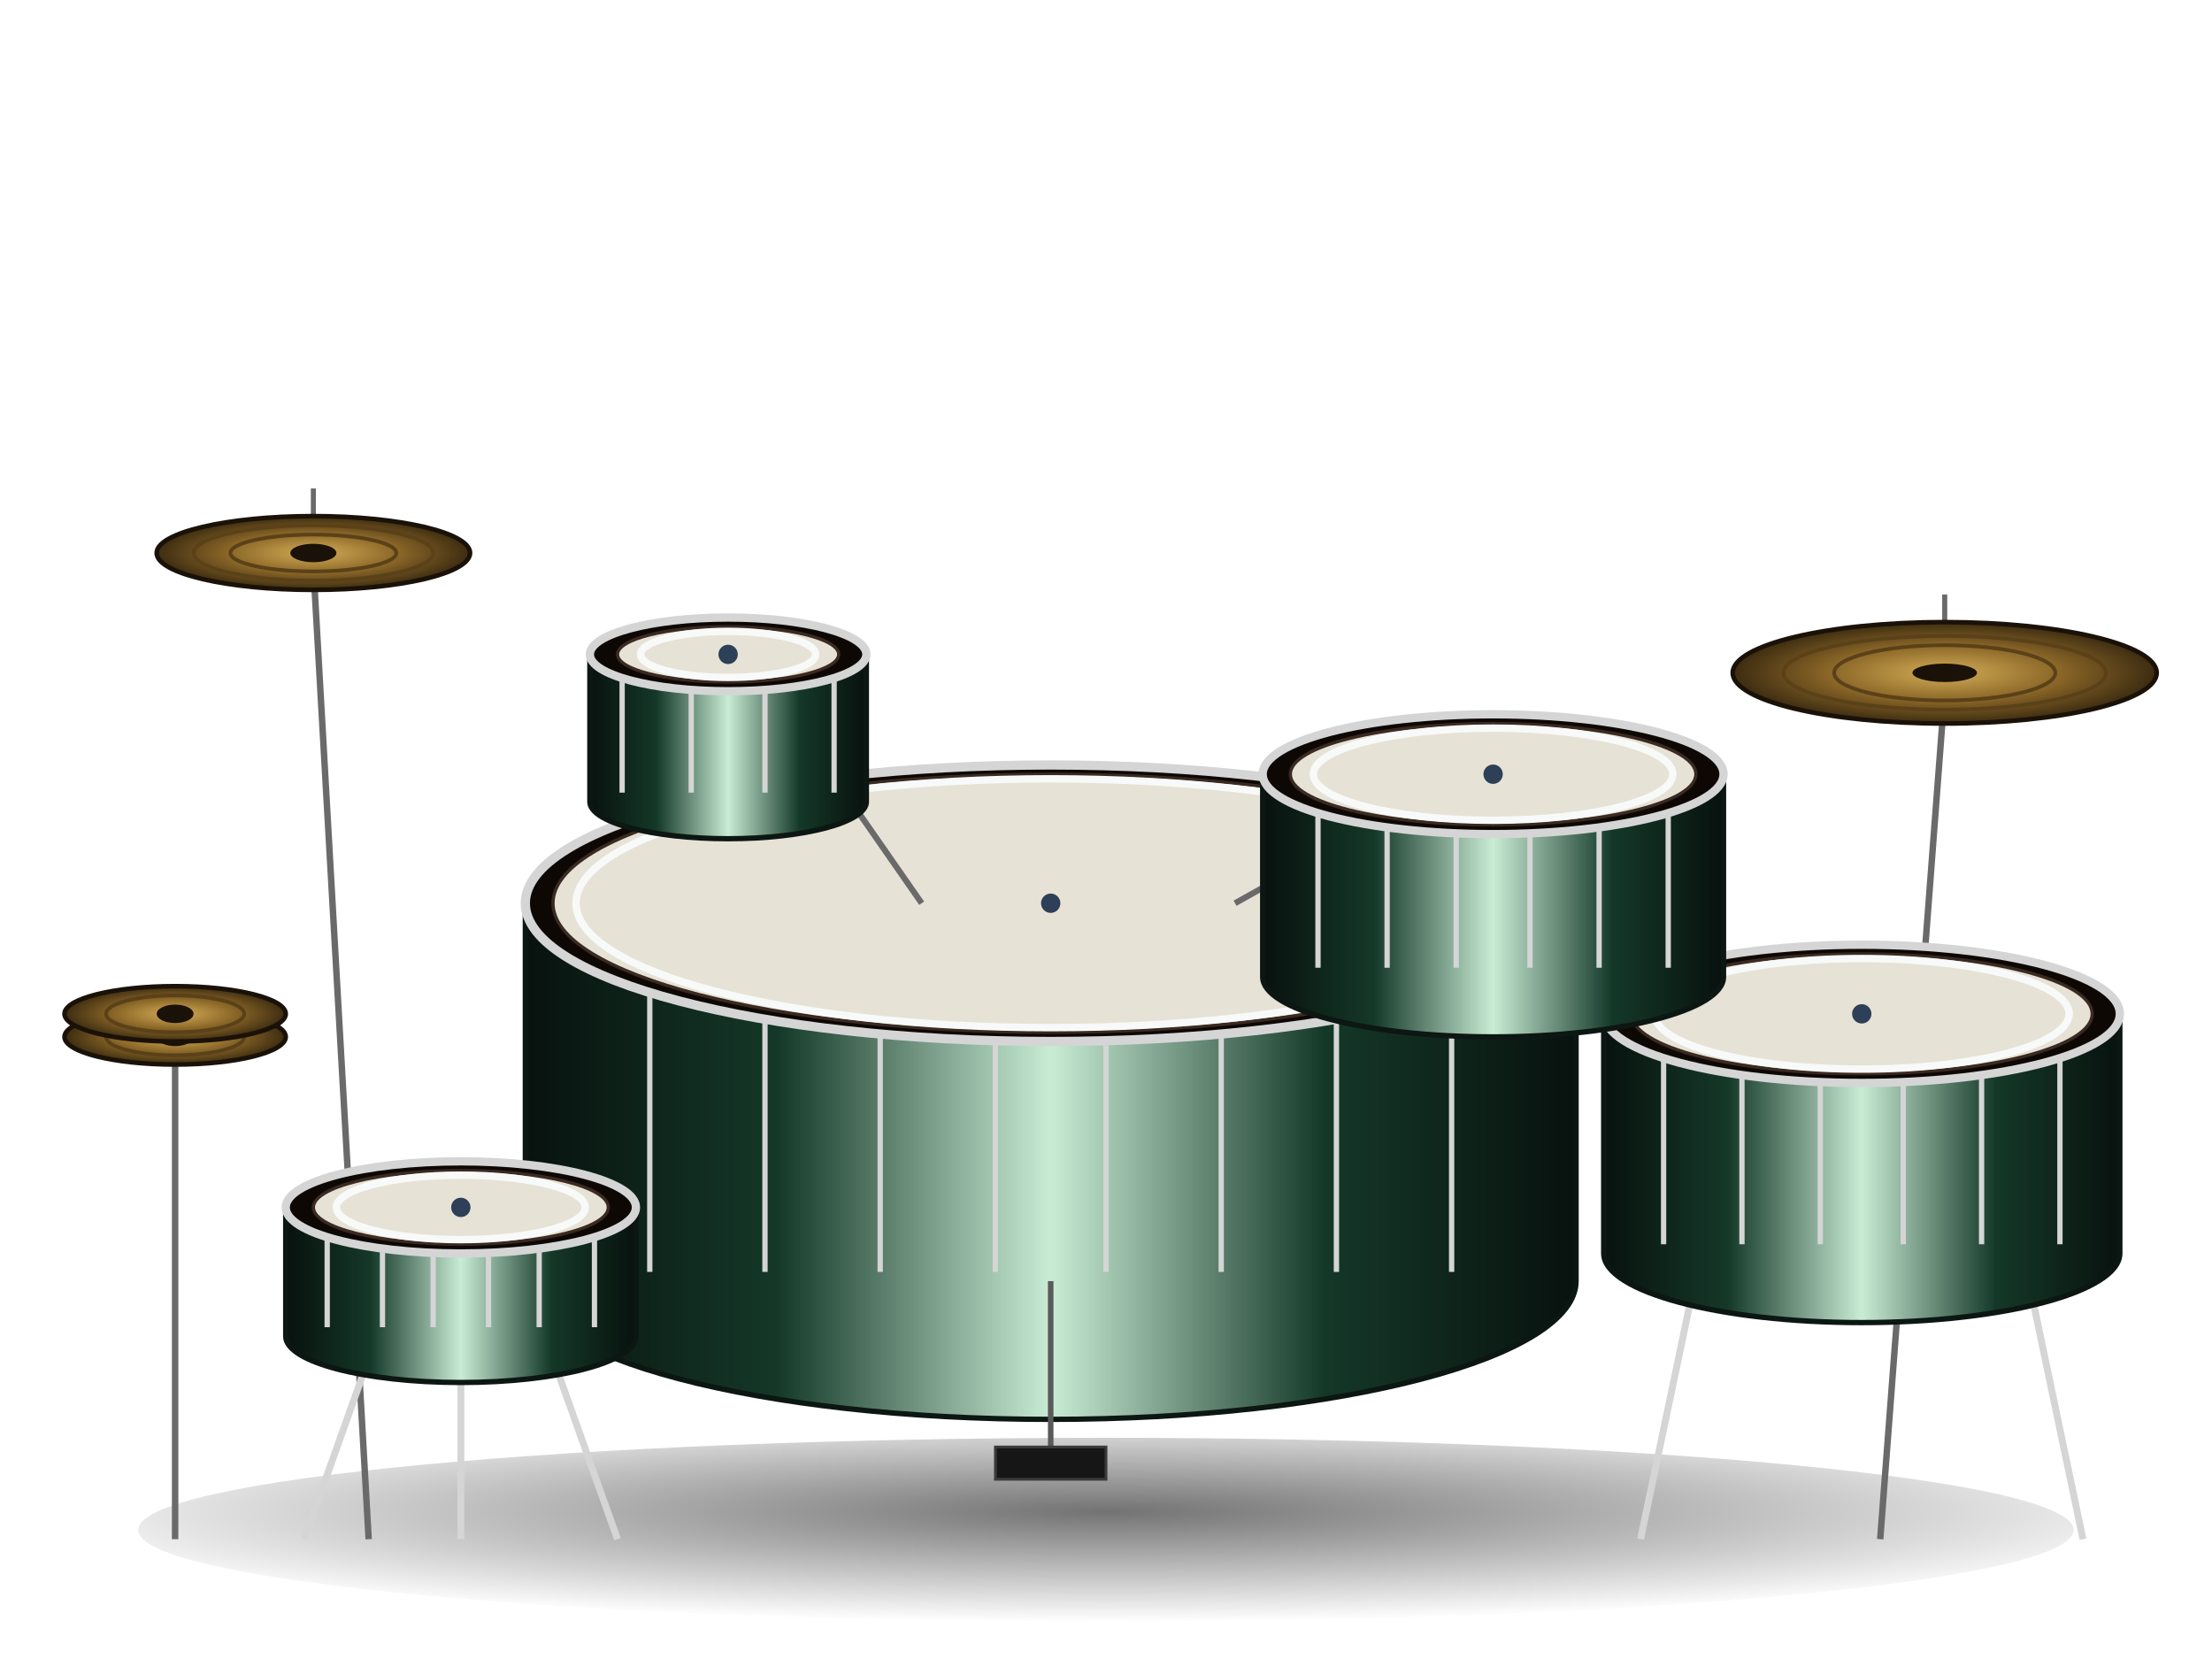
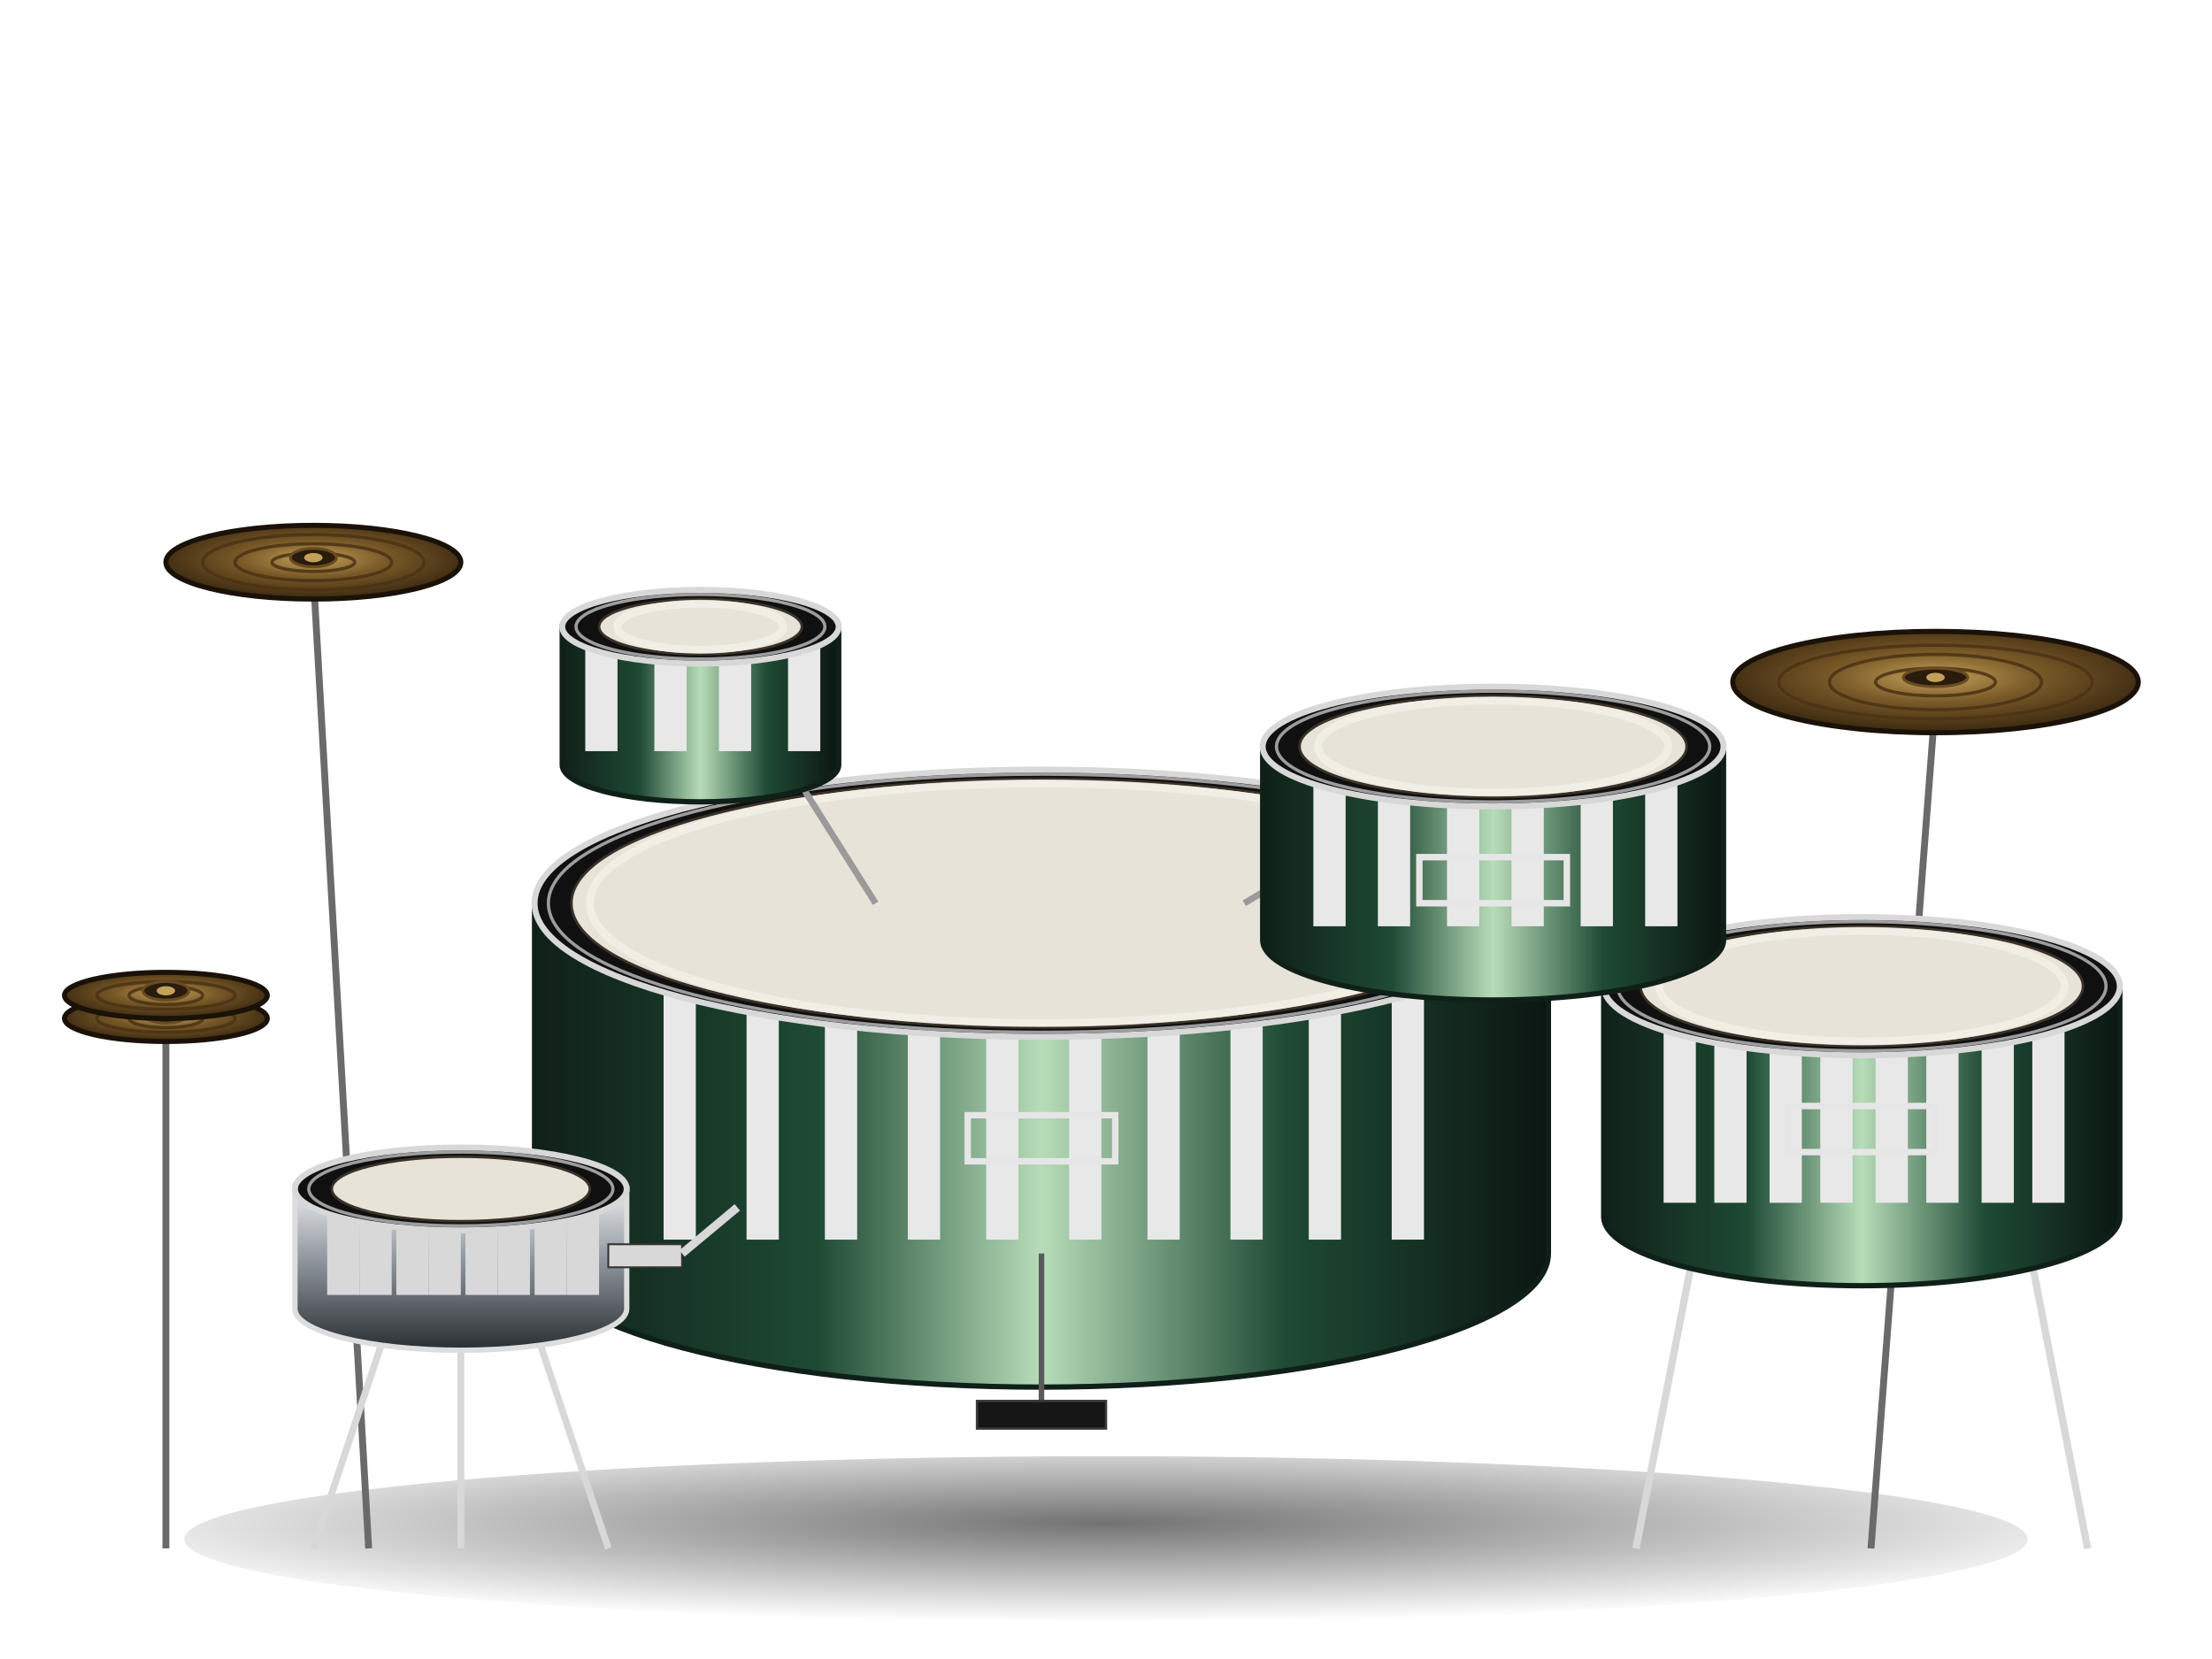
- <svg xmlns="http://www.w3.org/2000/svg" viewBox="0 0 480 360" fill="none" role="img" aria-label="Mapex Armory drum kit, isometric view">
+ <svg xmlns="http://www.w3.org/2000/svg" viewBox="0 0 480 360" fill="none" role="img" aria-label="Rainforest burst hybrid drum kit, isometric view">
  <defs>
-     <radialGradient id="mx-cymbal" cx="0.5" cy="0.5" r="0.5">
-       <stop offset="0" stop-color="#d4ad57" />
-       <stop offset="0.55" stop-color="#8a6627" />
-       <stop offset="1" stop-color="#3d2c11" />
+     <radialGradient id="mx-cymbal" cx="0.5" cy="0.45" r="0.55">
+       <stop offset="0" stop-color="#c4a15a" />
+       <stop offset="0.45" stop-color="#7a5a28" />
+       <stop offset="1" stop-color="#3a2810" />
    </radialGradient>
    <radialGradient id="mx-floor" cx="0.5" cy="0.4" r="0.6">
      <stop offset="0" stop-color="#000" stop-opacity="0.55" />
      <stop offset="1" stop-color="#000" stop-opacity="0" />
    </radialGradient>
    <linearGradient id="mx-chrome" x1="0" y1="0" x2="0" y2="1">
-       <stop offset="0" stop-color="#4a4a4a" />
-       <stop offset="1" stop-color="#0d0d0d" />
+       <stop offset="0" stop-color="#e8eaec" />
+       <stop offset="0.45" stop-color="#8e949c" />
+       <stop offset="1" stop-color="#2a2e32" />
+     </linearGradient>
+     <linearGradient id="mx-brass" x1="0" y1="0" x2="0" y2="1">
+       <stop offset="0" stop-color="#f0d7a0" />
+       <stop offset="0.45" stop-color="#b8883c" />
+       <stop offset="1" stop-color="#5a3c18" />
    </linearGradient>
    <linearGradient id="mx-shell" x1="0" y1="0" x2="1" y2="0">
-       <stop offset="0" stop-color="#08110e" />
-       <stop offset="0.24" stop-color="#143828" />
-       <stop offset="0.5" stop-color="#c8ecd4" />
-       <stop offset="0.76" stop-color="#143828" />
-       <stop offset="1" stop-color="#08110e" />
+       <stop offset="0" stop-color="#102018" />
+       <stop offset="0.28" stop-color="#1e4a34" />
+       <stop offset="0.5" stop-color="#b7dcb8" />
+       <stop offset="0.74" stop-color="#1e4a34" />
+       <stop offset="1" stop-color="#0c1612" />
    </linearGradient>
  </defs>
-   <ellipse cx="240" cy="332" rx="210" ry="20" fill="url(#mx-floor)" />
+   <ellipse cx="240" cy="334" rx="200" ry="18" fill="url(#mx-floor)" />
  <g>
-     <line x1="68" y1="123" x2="80" y2="334" stroke="#6a6a6a" stroke-width="1.4" />
-     <line x1="68" y1="123" x2="68" y2="106" stroke="#6a6a6a" stroke-width="1.1" />
-     <ellipse cx="68" cy="120" rx="34" ry="8" fill="url(#mx-cymbal)" stroke="#1a1208" stroke-width="1" />
-     <ellipse cx="68" cy="120" rx="26" ry="6" fill="none" stroke="#5a4118" stroke-width="0.8" />
-     <ellipse cx="68" cy="120" rx="18" ry="4" fill="none" stroke="#5a4118" stroke-width="0.8" />
-     <ellipse cx="68" cy="120" rx="5" ry="2" fill="#1a1208" />
+     <line x1="68" y1="125" x2="80" y2="336" stroke="#6a6a6a" stroke-width="1.5" />
+     <line x1="68" y1="114" x2="68" y2="124" stroke="#7a7a7a" stroke-width="1.2" />
+     <ellipse cx="68" cy="122" rx="32" ry="8" fill="url(#mx-cymbal)" stroke="#1a1208" stroke-width="1.1" />
+     <ellipse cx="68" cy="122" rx="24" ry="6" fill="none" stroke="#4a3214" stroke-width="0.7" opacity="0.85" />
+     <ellipse cx="68" cy="122" rx="17" ry="4" fill="none" stroke="#4a3214" stroke-width="0.7" opacity="0.85" />
+     <ellipse cx="68" cy="122" rx="9" ry="2" fill="none" stroke="#4a3214" stroke-width="0.7" opacity="0.85" />
+     <ellipse cx="68" cy="121" rx="5" ry="2" fill="#2a1c0c" stroke="#6a4a20" stroke-width="0.6" />
+     <ellipse cx="68" cy="121" rx="2" ry="1" fill="#c4a15a" />
  </g>
  <g>
-     <line x1="422" y1="150" x2="408" y2="334" stroke="#6a6a6a" stroke-width="1.4" />
-     <line x1="422" y1="150" x2="422" y2="129" stroke="#6a6a6a" stroke-width="1.1" />
-     <ellipse cx="422" cy="146" rx="46" ry="11" fill="url(#mx-cymbal)" stroke="#1a1208" stroke-width="1" />
-     <ellipse cx="422" cy="146" rx="35" ry="8" fill="none" stroke="#5a4118" stroke-width="0.8" />
-     <ellipse cx="422" cy="146" rx="24" ry="6" fill="none" stroke="#5a4118" stroke-width="0.8" />
-     <ellipse cx="422" cy="146" rx="7" ry="2" fill="#1a1208" />
+     <line x1="420" y1="152" x2="406" y2="336" stroke="#6a6a6a" stroke-width="1.5" />
+     <line x1="420" y1="137" x2="420" y2="151" stroke="#7a7a7a" stroke-width="1.2" />
+     <ellipse cx="420" cy="148" rx="44" ry="11" fill="url(#mx-cymbal)" stroke="#1a1208" stroke-width="1.1" />
+     <ellipse cx="420" cy="148" rx="34" ry="8" fill="none" stroke="#4a3214" stroke-width="0.7" opacity="0.85" />
+     <ellipse cx="420" cy="148" rx="23" ry="6" fill="none" stroke="#4a3214" stroke-width="0.7" opacity="0.85" />
+     <ellipse cx="420" cy="148" rx="13" ry="3" fill="none" stroke="#4a3214" stroke-width="0.7" opacity="0.85" />
+     <ellipse cx="420" cy="147" rx="7" ry="2" fill="#2a1c0c" stroke="#6a4a20" stroke-width="0.6" />
+     <ellipse cx="420" cy="147" rx="2" ry="1" fill="#c4a15a" />
  </g>
  <g>
-     <line x1="369" y1="272" x2="356" y2="334" stroke="#d5d5d5" stroke-width="1.5" />
-     <line x1="439" y1="272" x2="452" y2="334" stroke="#d5d5d5" stroke-width="1.5" />
-     <path d="M348 220 L348 272 A56 15 0 0 0 460 272 L460 220 Z" fill="url(#mx-shell)" stroke="#0c1612" stroke-width="1.15" />
+     <line x1="369" y1="264" x2="355" y2="336" stroke="#d8d8d8" stroke-width="1.6" />
+     <line x1="439" y1="264" x2="453" y2="336" stroke="#d8d8d8" stroke-width="1.6" />
+     <path d="M348 214 L348 264 A56 15 0 0 0 460 264 L460 214 Z" fill="url(#mx-shell)" stroke="#102018" stroke-width="1.15" />
    <clipPath id="mx-floor">
-       <path d="M348 220 L348 272 A56 15 0 0 0 460 272 L460 220 Z" />
+       <path d="M348 214 L348 264 A56 15 0 0 0 460 264 L460 214 Z" />
    </clipPath>
    <g clip-path="url(#mx-floor)">
      </g>
-     <line x1="361" y1="222" x2="361" y2="270" stroke="#d5d5d5" stroke-width="1.15" />
-     <line x1="378" y1="222" x2="378" y2="270" stroke="#d5d5d5" stroke-width="1.15" />
-     <line x1="395" y1="222" x2="395" y2="270" stroke="#d5d5d5" stroke-width="1.15" />
-     <line x1="413" y1="222" x2="413" y2="270" stroke="#d5d5d5" stroke-width="1.15" />
-     <line x1="430" y1="222" x2="430" y2="270" stroke="#d5d5d5" stroke-width="1.15" />
-     <line x1="447" y1="222" x2="447" y2="270" stroke="#d5d5d5" stroke-width="1.15" />
-     <ellipse cx="404" cy="220" rx="56" ry="15" fill="#0e0805" stroke="#d5d5d5" stroke-width="1.8" />
-     <ellipse cx="404" cy="220" rx="50" ry="13" fill="#e7e2d6" stroke="#3a2a22" stroke-width="0.7" />
-     <ellipse cx="404" cy="220" rx="45" ry="12" fill="none" stroke="#f7faf8" stroke-width="1.6" />
-     <circle cx="404" cy="220" r="2.1" fill="#2e4057" />
+     <rect x="361" y="217" width="7" height="44" fill="#e8e8e8" />
+     <rect x="372" y="217" width="7" height="44" fill="#e8e8e8" />
+     <rect x="384" y="217" width="7" height="44" fill="#e8e8e8" />
+     <rect x="395" y="217" width="7" height="44" fill="#e8e8e8" />
+     <rect x="407" y="217" width="7" height="44" fill="#e8e8e8" />
+     <rect x="418" y="217" width="7" height="44" fill="#e8e8e8" />
+     <rect x="430" y="217" width="7" height="44" fill="#e8e8e8" />
+     <rect x="441" y="217" width="7" height="44" fill="#e8e8e8" />
+     <rect x="388" y="240" width="32" height="10" fill="none" stroke="#e6e6e6" stroke-width="1.4" />
+     <ellipse cx="404" cy="214" rx="56" ry="15" fill="#101010" stroke="#d8d8d8" stroke-width="1.3" />
+     <ellipse cx="404" cy="214" rx="53" ry="14" fill="none" stroke="#d8d8d8" stroke-width="0.7" opacity="0.7" />
+     <ellipse cx="404" cy="214" rx="48" ry="13" fill="#e8e3d8" stroke="#3a3228" stroke-width="0.55" />
+     <ellipse cx="404" cy="214" rx="44" ry="12" fill="none" stroke="#f4f1ea" stroke-width="1.7" opacity="0.8" />
  </g>
  <g>
-     <path d="M114 196 L114 278 A114 30 0 0 0 342 278 L342 196 Z" fill="url(#mx-shell)" stroke="#0c1612" stroke-width="1.15" />
+     <path d="M116 196 L116 272 A110 29 0 0 0 336 272 L336 196 Z" fill="url(#mx-shell)" stroke="#102018" stroke-width="1.15" />
    <clipPath id="mx-bass">
-       <path d="M114 196 L114 278 A114 30 0 0 0 342 278 L342 196 Z" />
+       <path d="M116 196 L116 272 A110 29 0 0 0 336 272 L336 196 Z" />
    </clipPath>
    <g clip-path="url(#mx-bass)">
      </g>
-     <line x1="141" y1="198" x2="141" y2="276" stroke="#d5d5d5" stroke-width="1.15" />
-     <line x1="166" y1="198" x2="166" y2="276" stroke="#d5d5d5" stroke-width="1.15" />
-     <line x1="191" y1="198" x2="191" y2="276" stroke="#d5d5d5" stroke-width="1.15" />
-     <line x1="216" y1="198" x2="216" y2="276" stroke="#d5d5d5" stroke-width="1.15" />
-     <line x1="240" y1="198" x2="240" y2="276" stroke="#d5d5d5" stroke-width="1.15" />
-     <line x1="265" y1="198" x2="265" y2="276" stroke="#d5d5d5" stroke-width="1.15" />
-     <line x1="290" y1="198" x2="290" y2="276" stroke="#d5d5d5" stroke-width="1.15" />
-     <line x1="315" y1="198" x2="315" y2="276" stroke="#d5d5d5" stroke-width="1.15" />
-     <ellipse cx="228" cy="196" rx="114" ry="30" fill="#0e0805" stroke="#d5d5d5" stroke-width="2" />
-     <ellipse cx="228" cy="196" rx="108" ry="28" fill="#e7e2d6" stroke="#3a2a22" stroke-width="0.7" />
-     <ellipse cx="228" cy="196" rx="103" ry="27" fill="none" stroke="#f7faf8" stroke-width="1.6" />
-     <circle cx="228" cy="196" r="2.1" fill="#2e4057" />
-     <line x1="228" y1="278" x2="228" y2="314" stroke="#5a5a5a" stroke-width="1.2" />
-     <rect x="216" y="314" width="24" height="7" fill="#161616" stroke="#3a3a3a" stroke-width="0.6" />
+     <rect x="144" y="199" width="7" height="70" fill="#e8e8e8" />
+     <rect x="162" y="199" width="7" height="70" fill="#e8e8e8" />
+     <rect x="179" y="199" width="7" height="70" fill="#e8e8e8" />
+     <rect x="197" y="199" width="7" height="70" fill="#e8e8e8" />
+     <rect x="214" y="199" width="7" height="70" fill="#e8e8e8" />
+     <rect x="232" y="199" width="7" height="70" fill="#e8e8e8" />
+     <rect x="249" y="199" width="7" height="70" fill="#e8e8e8" />
+     <rect x="267" y="199" width="7" height="70" fill="#e8e8e8" />
+     <rect x="284" y="199" width="7" height="70" fill="#e8e8e8" />
+     <rect x="302" y="199" width="7" height="70" fill="#e8e8e8" />
+     <rect x="210" y="242" width="32" height="10" fill="none" stroke="#e6e6e6" stroke-width="1.4" />
+     <ellipse cx="226" cy="196" rx="110" ry="29" fill="#101010" stroke="#d8d8d8" stroke-width="1.3" />
+     <ellipse cx="226" cy="196" rx="107" ry="28" fill="none" stroke="#d8d8d8" stroke-width="0.7" opacity="0.7" />
+     <ellipse cx="226" cy="196" rx="102" ry="27" fill="#e8e3d8" stroke="#3a3228" stroke-width="0.55" />
+     <ellipse cx="226" cy="196" rx="98" ry="26" fill="none" stroke="#f4f1ea" stroke-width="1.7" opacity="0.8" />
+     <line x1="226" y1="272" x2="226" y2="304" stroke="#5a5a5a" stroke-width="1.2" />
+     <rect x="212" y="304" width="28" height="6" fill="#161616" stroke="#3a3a3a" stroke-width="0.5" />
  </g>
-   <line x1="200" y1="196" x2="168" y2="150" stroke="#6a6a6a" stroke-width="1.3" />
-   <line x1="268" y1="196" x2="318" y2="168" stroke="#6a6a6a" stroke-width="1.3" />
+   <line x1="190" y1="196" x2="156" y2="142" stroke="#9a9a9a" stroke-width="1.4" />
+   <line x1="270" y1="196" x2="324" y2="164" stroke="#9a9a9a" stroke-width="1.4" />
  <g>
-     <path d="M128 142 L128 174 A30 8 0 0 0 188 174 L188 142 Z" fill="url(#mx-shell)" stroke="#0c1612" stroke-width="1.15" />
-     <clipPath id="mx-rack-s">
-       <path d="M128 142 L128 174 A30 8 0 0 0 188 174 L188 142 Z" />
+     <path d="M122 136 L122 166 A30 8 0 0 0 182 166 L182 136 Z" fill="url(#mx-shell)" stroke="#102018" stroke-width="1.15" />
+     <clipPath id="mx-small">
+       <path d="M122 136 L122 166 A30 8 0 0 0 182 166 L182 136 Z" />
    </clipPath>
-     <g clip-path="url(#mx-rack-s)">
+     <g clip-path="url(#mx-small)">
      </g>
-     <line x1="135" y1="144" x2="135" y2="172" stroke="#d5d5d5" stroke-width="1.15" />
-     <line x1="150" y1="144" x2="150" y2="172" stroke="#d5d5d5" stroke-width="1.15" />
-     <line x1="166" y1="144" x2="166" y2="172" stroke="#d5d5d5" stroke-width="1.15" />
-     <line x1="181" y1="144" x2="181" y2="172" stroke="#d5d5d5" stroke-width="1.15" />
-     <ellipse cx="158" cy="142" rx="30" ry="8" fill="#0e0805" stroke="#d5d5d5" stroke-width="1.8" />
-     <ellipse cx="158" cy="142" rx="24" ry="6" fill="#e7e2d6" stroke="#3a2a22" stroke-width="0.7" />
-     <ellipse cx="158" cy="142" rx="19" ry="5" fill="none" stroke="#f7faf8" stroke-width="1.6" />
-     <circle cx="158" cy="142" r="2.1" fill="#2e4057" />
+     <rect x="127" y="139" width="7" height="24" fill="#e8e8e8" />
+     <rect x="142" y="139" width="7" height="24" fill="#e8e8e8" />
+     <rect x="156" y="139" width="7" height="24" fill="#e8e8e8" />
+     <rect x="171" y="139" width="7" height="24" fill="#e8e8e8" />
+     <ellipse cx="152" cy="136" rx="30" ry="8" fill="#101010" stroke="#d8d8d8" stroke-width="1.3" />
+     <ellipse cx="152" cy="136" rx="27" ry="7" fill="none" stroke="#d8d8d8" stroke-width="0.7" opacity="0.7" />
+     <ellipse cx="152" cy="136" rx="22" ry="6" fill="#e8e3d8" stroke="#3a3228" stroke-width="0.55" />
+     <ellipse cx="152" cy="136" rx="18" ry="5" fill="none" stroke="#f4f1ea" stroke-width="1.7" opacity="0.8" />
  </g>
  <g>
-     <path d="M274 168 L274 212 A50 13 0 0 0 374 212 L374 168 Z" fill="url(#mx-shell)" stroke="#0c1612" stroke-width="1.15" />
-     <clipPath id="mx-rack-l">
-       <path d="M274 168 L274 212 A50 13 0 0 0 374 212 L374 168 Z" />
+     <path d="M274 162 L274 204 A50 13 0 0 0 374 204 L374 162 Z" fill="url(#mx-shell)" stroke="#102018" stroke-width="1.15" />
+     <clipPath id="mx-mid">
+       <path d="M274 162 L274 204 A50 13 0 0 0 374 204 L374 162 Z" />
    </clipPath>
-     <g clip-path="url(#mx-rack-l)">
+     <g clip-path="url(#mx-mid)">
      </g>
-     <line x1="286" y1="170" x2="286" y2="210" stroke="#d5d5d5" stroke-width="1.15" />
-     <line x1="301" y1="170" x2="301" y2="210" stroke="#d5d5d5" stroke-width="1.15" />
-     <line x1="316" y1="170" x2="316" y2="210" stroke="#d5d5d5" stroke-width="1.15" />
-     <line x1="332" y1="170" x2="332" y2="210" stroke="#d5d5d5" stroke-width="1.15" />
-     <line x1="347" y1="170" x2="347" y2="210" stroke="#d5d5d5" stroke-width="1.15" />
-     <line x1="362" y1="170" x2="362" y2="210" stroke="#d5d5d5" stroke-width="1.15" />
-     <ellipse cx="324" cy="168" rx="50" ry="13" fill="#0e0805" stroke="#d5d5d5" stroke-width="1.8" />
-     <ellipse cx="324" cy="168" rx="44" ry="11" fill="#e7e2d6" stroke="#3a2a22" stroke-width="0.7" />
-     <ellipse cx="324" cy="168" rx="39" ry="10" fill="none" stroke="#f7faf8" stroke-width="1.6" />
-     <circle cx="324" cy="168" r="2.1" fill="#2e4057" />
+     <rect x="285" y="165" width="7" height="36" fill="#e8e8e8" />
+     <rect x="299" y="165" width="7" height="36" fill="#e8e8e8" />
+     <rect x="314" y="165" width="7" height="36" fill="#e8e8e8" />
+     <rect x="328" y="165" width="7" height="36" fill="#e8e8e8" />
+     <rect x="343" y="165" width="7" height="36" fill="#e8e8e8" />
+     <rect x="357" y="165" width="7" height="36" fill="#e8e8e8" />
+     <rect x="308" y="186" width="32" height="10" fill="none" stroke="#e6e6e6" stroke-width="1.4" />
+     <ellipse cx="324" cy="162" rx="50" ry="13" fill="#101010" stroke="#d8d8d8" stroke-width="1.3" />
+     <ellipse cx="324" cy="162" rx="47" ry="12" fill="none" stroke="#d8d8d8" stroke-width="0.7" opacity="0.7" />
+     <ellipse cx="324" cy="162" rx="42" ry="11" fill="#e8e3d8" stroke="#3a3228" stroke-width="0.55" />
+     <ellipse cx="324" cy="162" rx="38" ry="10" fill="none" stroke="#f4f1ea" stroke-width="1.7" opacity="0.8" />
  </g>
  <g>
-     <line x1="81" y1="292" x2="66" y2="334" stroke="#d5d5d5" stroke-width="1.5" />
-     <line x1="100" y1="294" x2="100" y2="334" stroke="#d5d5d5" stroke-width="1.5" />
-     <line x1="119" y1="292" x2="134" y2="334" stroke="#d5d5d5" stroke-width="1.5" />
-     <path d="M62 262 L62 290 A38 10 0 0 0 138 290 L138 262 Z" fill="url(#mx-shell)" stroke="#0c1612" stroke-width="1.15" />
+     <line x1="84" y1="288" x2="68" y2="336" stroke="#d8d8d8" stroke-width="1.5" />
+     <line x1="100" y1="290" x2="100" y2="336" stroke="#d8d8d8" stroke-width="1.5" />
+     <line x1="116" y1="288" x2="132" y2="336" stroke="#d8d8d8" stroke-width="1.5" />
+     <path d="M64 258 L64 284 A36 9 0 0 0 136 284 L136 258 Z" fill="url(#mx-chrome)" stroke="#ddd" stroke-width="1.15" />
    <clipPath id="mx-snare">
-       <path d="M62 262 L62 290 A38 10 0 0 0 138 290 L138 262 Z" />
+       <path d="M64 258 L64 284 A36 9 0 0 0 136 284 L136 258 Z" />
    </clipPath>
    <g clip-path="url(#mx-snare)">
      </g>
-     <line x1="71" y1="264" x2="71" y2="288" stroke="#d5d5d5" stroke-width="1.15" />
-     <line x1="83" y1="264" x2="83" y2="288" stroke="#d5d5d5" stroke-width="1.15" />
-     <line x1="94" y1="264" x2="94" y2="288" stroke="#d5d5d5" stroke-width="1.15" />
-     <line x1="106" y1="264" x2="106" y2="288" stroke="#d5d5d5" stroke-width="1.15" />
-     <line x1="117" y1="264" x2="117" y2="288" stroke="#d5d5d5" stroke-width="1.15" />
-     <line x1="129" y1="264" x2="129" y2="288" stroke="#d5d5d5" stroke-width="1.15" />
-     <ellipse cx="100" cy="262" rx="38" ry="10" fill="#0e0805" stroke="#d5d5d5" stroke-width="1.8" />
-     <ellipse cx="100" cy="262" rx="32" ry="8" fill="#e7e2d6" stroke="#3a2a22" stroke-width="0.7" />
-     <ellipse cx="100" cy="262" rx="27" ry="7" fill="none" stroke="#f7faf8" stroke-width="1.6" />
-     <circle cx="100" cy="262" r="2.1" fill="#2e4057" />
+     <rect x="71" y="261" width="7" height="20" fill="#d8d8d8" />
+     <rect x="78" y="261" width="7" height="20" fill="#d8d8d8" />
+     <rect x="86" y="261" width="7" height="20" fill="#d8d8d8" />
+     <rect x="93" y="261" width="7" height="20" fill="#d8d8d8" />
+     <rect x="101" y="261" width="7" height="20" fill="#d8d8d8" />
+     <rect x="108" y="261" width="7" height="20" fill="#d8d8d8" />
+     <rect x="116" y="261" width="7" height="20" fill="#d8d8d8" />
+     <rect x="123" y="261" width="7" height="20" fill="#d8d8d8" />
+     <ellipse cx="100" cy="258" rx="36" ry="9" fill="#101010" stroke="#d8d8d8" stroke-width="1.3" />
+     <ellipse cx="100" cy="258" rx="33" ry="8" fill="none" stroke="#d8d8d8" stroke-width="0.7" opacity="0.7" />
+     <ellipse cx="100" cy="258" rx="28" ry="7" fill="#e8e3d8" stroke="#3a3228" stroke-width="0.55" />
+     <rect x="132" y="270" width="16" height="5" fill="#d8d8d8" stroke="#333" stroke-width="0.4" />
+     <line x1="148" y1="272" x2="160" y2="262" stroke="#d8d8d8" stroke-width="1.8" />
  </g>
  <g>
-     <line x1="38" y1="222" x2="38" y2="334" stroke="#6a6a6a" stroke-width="1.4" />
-     <ellipse cx="38" cy="225" rx="24" ry="6" fill="url(#mx-cymbal)" stroke="#1a1208" stroke-width="1" />
-     <ellipse cx="38" cy="225" rx="15" ry="4" fill="none" stroke="#5a4118" stroke-width="0.8" />
-     <ellipse cx="38" cy="225" rx="4" ry="2" fill="#1a1208" />
-     <ellipse cx="38" cy="220" rx="24" ry="6" fill="url(#mx-cymbal)" stroke="#1a1208" stroke-width="1" />
-     <ellipse cx="38" cy="220" rx="15" ry="4" fill="none" stroke="#5a4118" stroke-width="0.8" />
-     <ellipse cx="38" cy="220" rx="4" ry="2" fill="#1a1208" />
+     <line x1="36" y1="218" x2="36" y2="336" stroke="#6a6a6a" stroke-width="1.5" />
+     <ellipse cx="36" cy="221" rx="22" ry="5" fill="url(#mx-cymbal)" stroke="#1a1208" stroke-width="1.1" />
+     <ellipse cx="36" cy="221" rx="15" ry="3" fill="none" stroke="#4a3214" stroke-width="0.7" opacity="0.85" />
+     <ellipse cx="36" cy="221" rx="8" ry="2" fill="none" stroke="#4a3214" stroke-width="0.7" opacity="0.85" />
+     <ellipse cx="36" cy="220" rx="5" ry="2" fill="#2a1c0c" stroke="#6a4a20" stroke-width="0.6" />
+     <ellipse cx="36" cy="220" rx="2" ry="1" fill="#c4a15a" />
+     <ellipse cx="36" cy="216" rx="22" ry="5" fill="url(#mx-cymbal)" stroke="#1a1208" stroke-width="1.1" />
+     <ellipse cx="36" cy="216" rx="15" ry="3" fill="none" stroke="#4a3214" stroke-width="0.7" opacity="0.85" />
+     <ellipse cx="36" cy="216" rx="8" ry="2" fill="none" stroke="#4a3214" stroke-width="0.7" opacity="0.85" />
+     <ellipse cx="36" cy="215" rx="5" ry="2" fill="#2a1c0c" stroke="#6a4a20" stroke-width="0.6" />
+     <ellipse cx="36" cy="215" rx="2" ry="1" fill="#c4a15a" />
  </g>
</svg>
